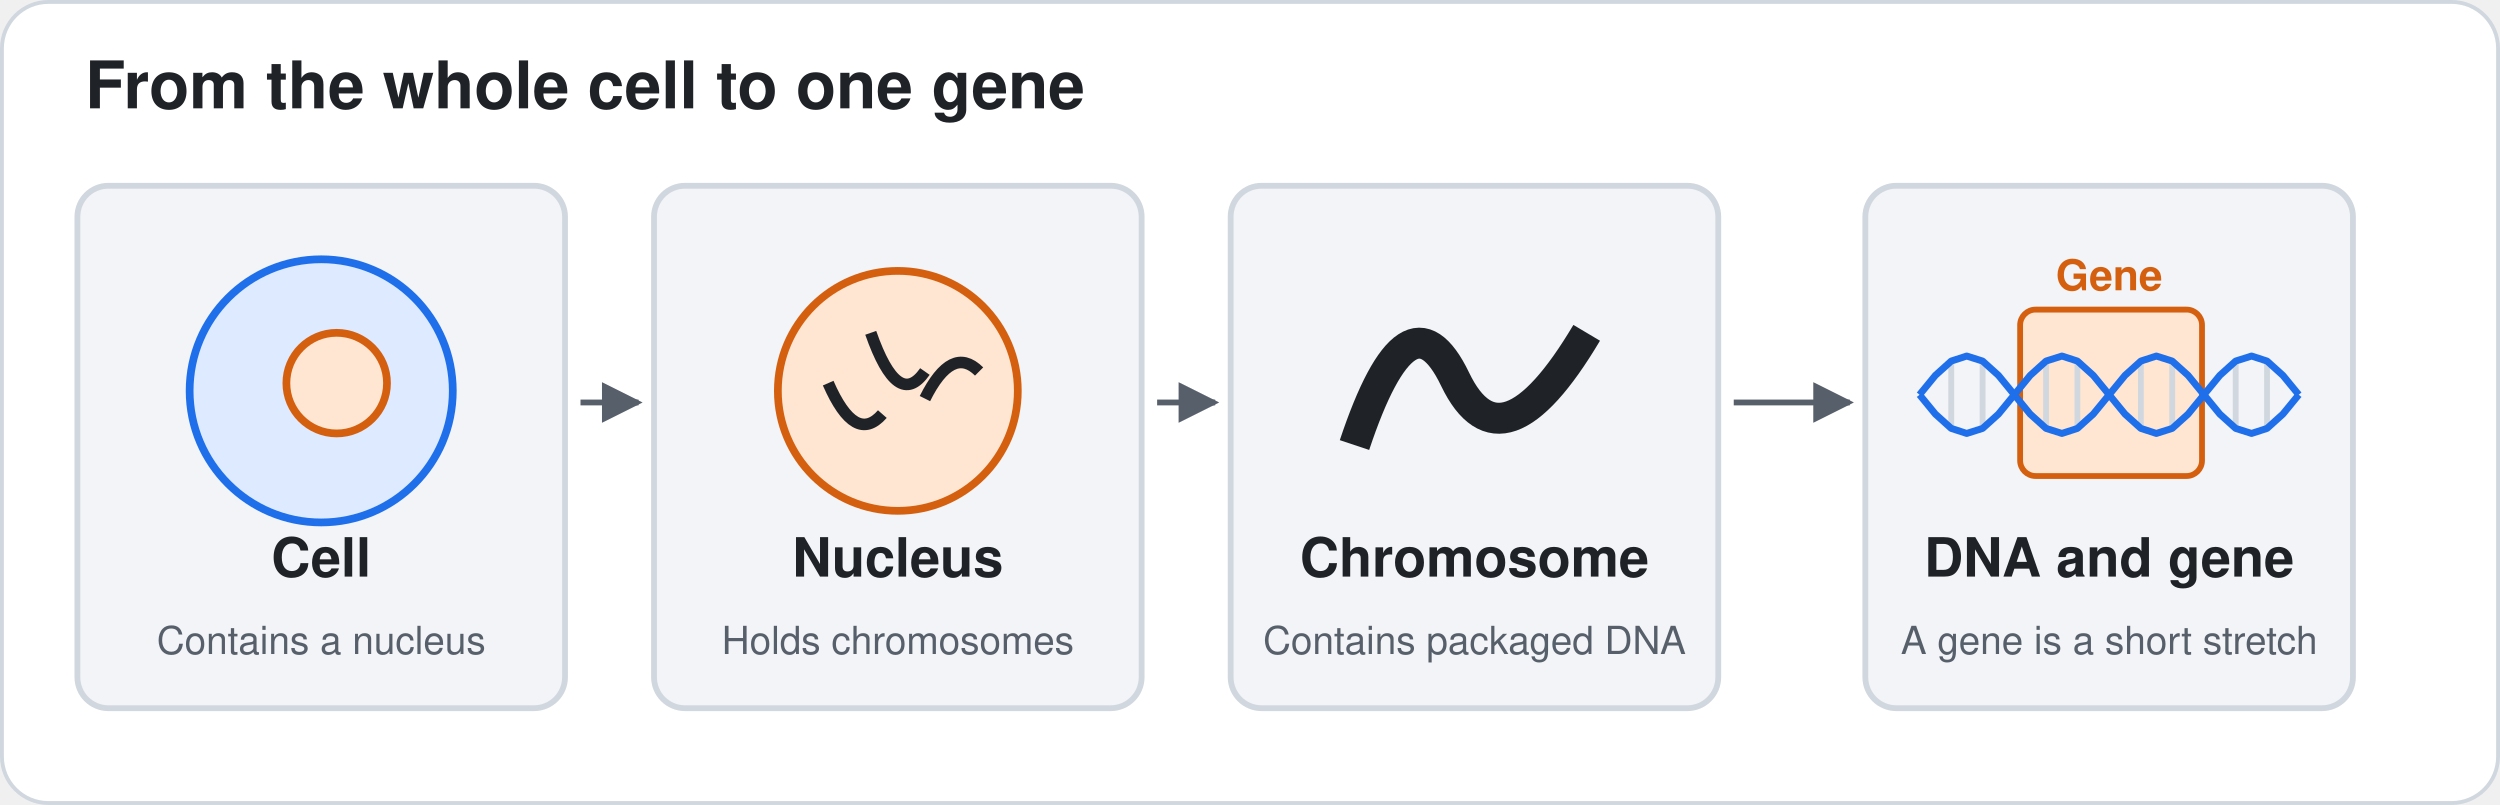
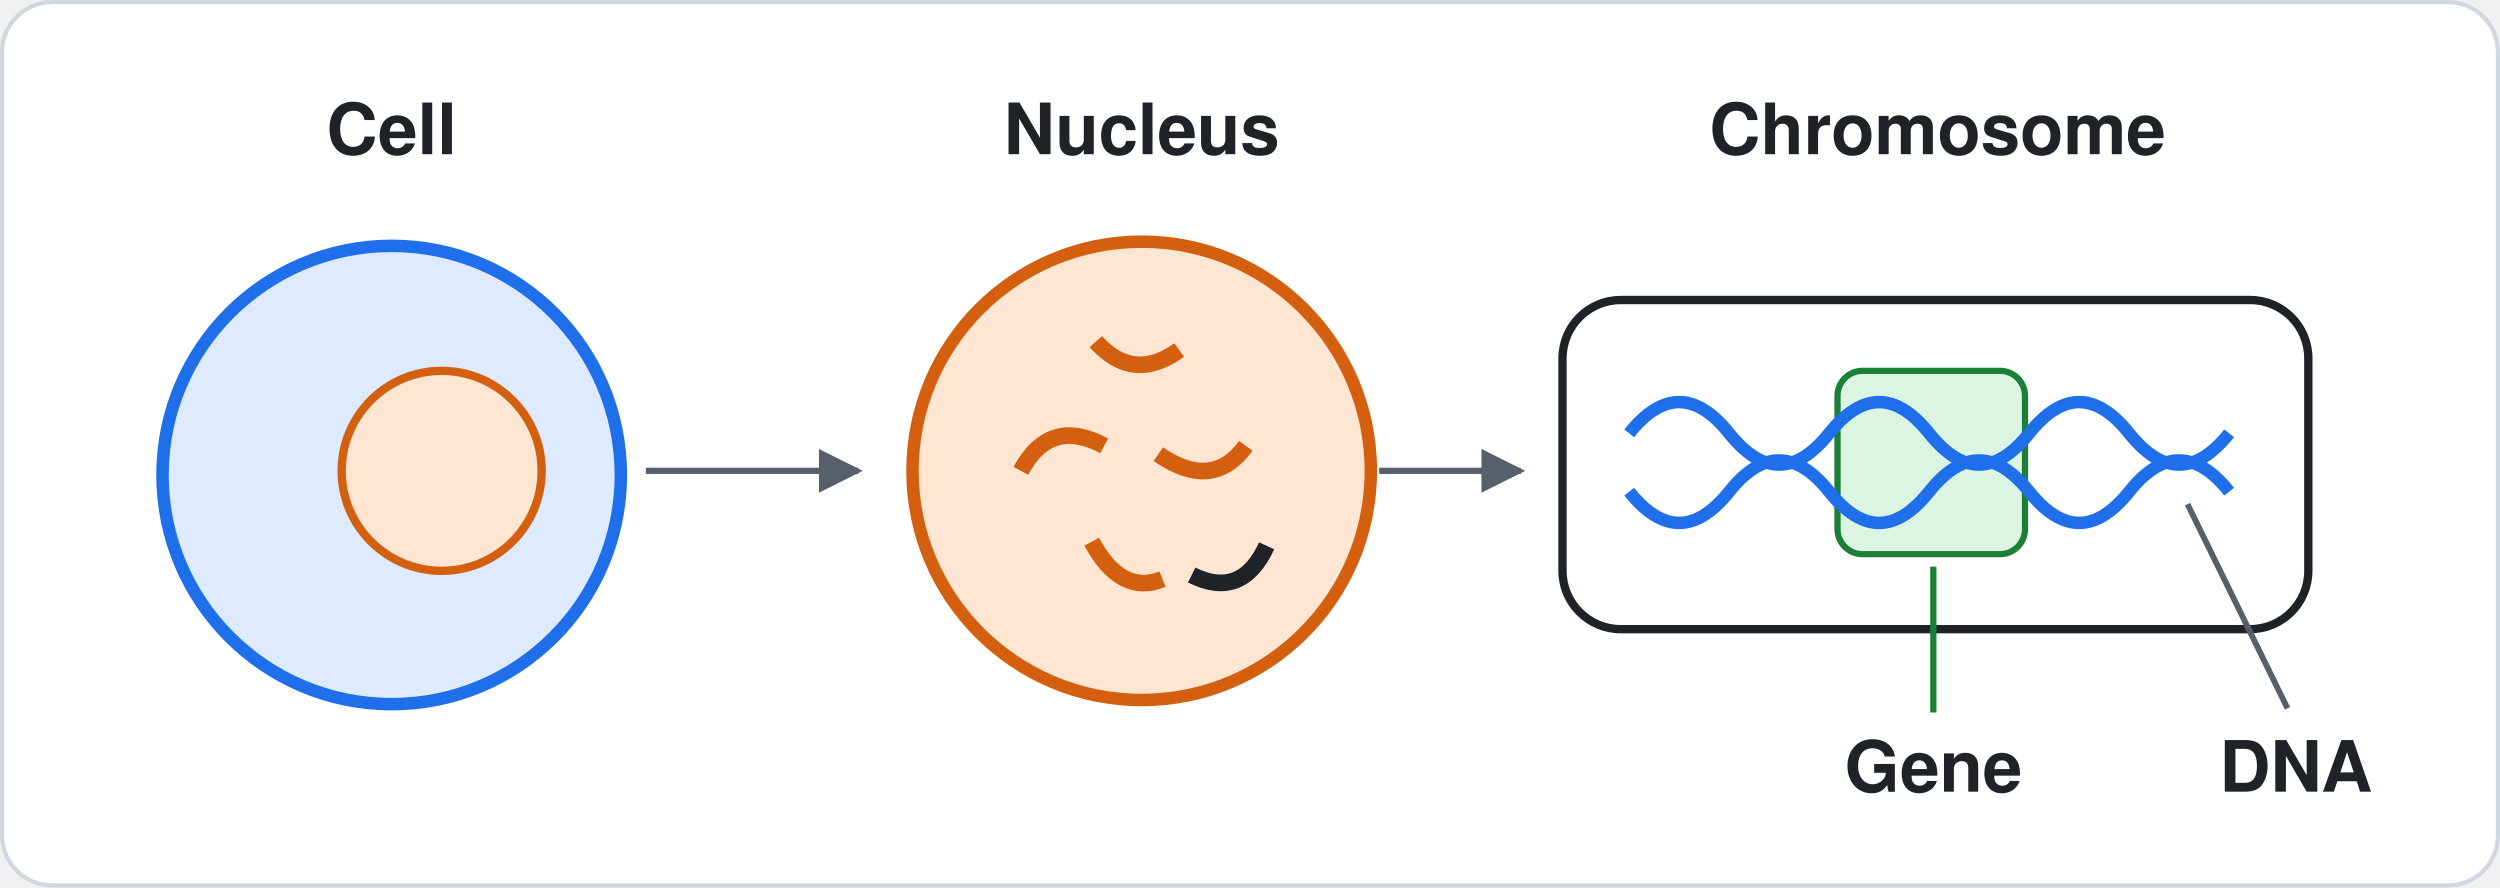
- <svg xmlns="http://www.w3.org/2000/svg" width="646" height="208" viewBox="0 0 646 208" role="img" font-family="-apple-system, 'Segoe UI', Helvetica, Arial, sans-serif">
+ <svg xmlns="http://www.w3.org/2000/svg" width="600" height="213" viewBox="0 0 600 213" role="img" font-family="-apple-system, 'Segoe UI', Helvetica, Arial, sans-serif">
  <defs>
    <marker id="arrow" viewBox="0 0 10 10" refX="9" refY="5" markerWidth="7" markerHeight="7" orient="auto-start-reverse">
      <path d="M0,0 L10,5 L0,10 z" fill="#57606a" />
    </marker>
  </defs>
-   <rect x="0.5" y="0.5" width="645" height="207" rx="12" fill="#ffffff" stroke="#d0d7de" />
-   <text x="22.0" y="28.0" font-size="17" fill="#1f2328" text-anchor="start" font-weight="bold">From the whole cell to one gene</text>
-   <rect x="20.0" y="48.0" width="126.0" height="135.0" rx="8" fill="#f2f4f7" stroke="#d0d7de" stroke-width="1.5" />
-   <text x="83.0" y="149.0" font-size="14" fill="#1f2328" text-anchor="middle" font-weight="bold">Cell</text>
-   <text x="83.0" y="169.0" font-size="10" fill="#57606a" text-anchor="middle" font-weight="normal">Contains a nucleus</text>
-   <rect x="169.0" y="48.0" width="126.0" height="135.0" rx="8" fill="#f2f4f7" stroke="#d0d7de" stroke-width="1.5" />
-   <text x="232.0" y="149.0" font-size="14" fill="#1f2328" text-anchor="middle" font-weight="bold">Nucleus</text>
-   <text x="232.0" y="169.0" font-size="10" fill="#57606a" text-anchor="middle" font-weight="normal">Holds chromosomes</text>
-   <rect x="318.0" y="48.0" width="126.0" height="135.0" rx="8" fill="#f2f4f7" stroke="#d0d7de" stroke-width="1.5" />
-   <text x="381.0" y="149.0" font-size="14" fill="#1f2328" text-anchor="middle" font-weight="bold">Chromosome</text>
-   <text x="381.0" y="169.0" font-size="10" fill="#57606a" text-anchor="middle" font-weight="normal">Contains packaged DNA</text>
-   <rect x="482.0" y="48.0" width="126.0" height="135.0" rx="8" fill="#f2f4f7" stroke="#d0d7de" stroke-width="1.5" />
-   <text x="545.0" y="149.0" font-size="14" fill="#1f2328" text-anchor="middle" font-weight="bold">DNA and gene</text>
-   <text x="545.0" y="169.0" font-size="10" fill="#57606a" text-anchor="middle" font-weight="normal">A gene is a short stretch</text>
-   <line x1="150.0" y1="104.0" x2="165.0" y2="104.0" stroke="#57606a" stroke-width="1.5" marker-end="url(#arrow)" />
-   <line x1="299.0" y1="104.0" x2="314.0" y2="104.0" stroke="#57606a" stroke-width="1.5" marker-end="url(#arrow)" />
-   <line x1="448.0" y1="104.0" x2="478.0" y2="104.0" stroke="#57606a" stroke-width="1.5" marker-end="url(#arrow)" />
-   <circle cx="83.0" cy="101.0" r="34.0" fill="#ddeaff" stroke="#1f6feb" stroke-width="2" />
-   <circle cx="87.0" cy="99.0" r="13.0" fill="#ffe6d2" stroke="#d4600f" stroke-width="2" />
-   <circle cx="232.0" cy="101.0" r="31.0" fill="#ffe6d2" stroke="#d4600f" stroke-width="2" />
-   <path d="M214,99 q7,16 14,8" fill="none" stroke="#1f2328" stroke-width="3" stroke-linejoin="round" />
-   <path d="M225,86 q7,20 14,10" fill="none" stroke="#1f2328" stroke-width="3" stroke-linejoin="round" />
-   <path d="M239,103 q7,-14 14,-7" fill="none" stroke="#1f2328" stroke-width="3" stroke-linejoin="round" />
-   <path d="M350,115 q14,-42 26,-17 t34,-12" fill="none" stroke="#1f2328" stroke-width="8" stroke-linejoin="round" />
-   <rect x="522.0" y="80.0" width="47.0" height="43.0" rx="4" fill="#ffe6d2" stroke="#d4600f" stroke-width="1.5" />
-   <line x1="496.0" y1="102.0" x2="496.0" y2="102.0" stroke="#d0d7de" stroke-width="1.5" />
-   <line x1="504.2" y1="93.3" x2="504.2" y2="110.7" stroke="#d0d7de" stroke-width="1.5" />
-   <line x1="512.3" y1="93.3" x2="512.3" y2="110.7" stroke="#d0d7de" stroke-width="1.5" />
-   <line x1="520.5" y1="102.0" x2="520.5" y2="102.0" stroke="#d0d7de" stroke-width="1.5" />
-   <line x1="528.7" y1="110.7" x2="528.7" y2="93.3" stroke="#d0d7de" stroke-width="1.5" />
-   <line x1="536.8" y1="110.7" x2="536.8" y2="93.3" stroke="#d0d7de" stroke-width="1.5" />
-   <line x1="545.0" y1="102.0" x2="545.0" y2="102.0" stroke="#d0d7de" stroke-width="1.5" />
-   <line x1="553.2" y1="93.3" x2="553.2" y2="110.7" stroke="#d0d7de" stroke-width="1.5" />
-   <line x1="561.3" y1="93.3" x2="561.3" y2="110.7" stroke="#d0d7de" stroke-width="1.5" />
-   <line x1="569.5" y1="102.0" x2="569.5" y2="102.0" stroke="#d0d7de" stroke-width="1.5" />
-   <line x1="577.7" y1="110.7" x2="577.7" y2="93.3" stroke="#d0d7de" stroke-width="1.5" />
-   <line x1="585.8" y1="110.7" x2="585.8" y2="93.3" stroke="#d0d7de" stroke-width="1.5" />
-   <line x1="594.0" y1="102.0" x2="594.0" y2="102.0" stroke="#d0d7de" stroke-width="1.5" />
-   <path d="M496.0,102.0 500.1,107.0 504.2,110.7 508.2,112.0 512.3,110.7 516.4,107.0 520.5,102.0 524.6,97.0 528.7,93.3 532.8,92.0 536.8,93.3 540.9,97.0 545.0,102.0 549.1,107.0 553.2,110.7 557.2,112.0 561.3,110.7 565.4,107.0 569.5,102.0 573.6,97.0 577.7,93.3 581.8,92.0 585.8,93.3 589.9,97.0 594.0,102.0" fill="none" stroke="#1f6feb" stroke-width="1.8" stroke-linejoin="round" />
-   <path d="M496.0,102.0 500.1,97.0 504.2,93.3 508.2,92.0 512.3,93.3 516.4,97.0 520.5,102.0 524.6,107.0 528.7,110.7 532.8,112.0 536.8,110.7 540.9,107.0 545.0,102.0 549.1,97.0 553.2,93.3 557.2,92.0 561.3,93.3 565.4,97.0 569.5,102.0 573.6,107.0 577.7,110.7 581.8,112.0 585.8,110.7 589.9,107.0 594.0,102.0" fill="none" stroke="#1f6feb" stroke-width="1.8" stroke-linejoin="round" />
-   <text x="545.0" y="75.0" font-size="11" fill="#d4600f" text-anchor="middle" font-weight="bold">Gene</text>
+   <rect x="0.5" y="0.5" width="599" height="212" rx="12" fill="#ffffff" stroke="#d0d7de" />
+   <text x="94.0" y="37.0" font-size="17" fill="#1f2328" text-anchor="middle" font-weight="bold">Cell</text>
+   <text x="274.0" y="37.0" font-size="17" fill="#1f2328" text-anchor="middle" font-weight="bold">Nucleus</text>
+   <text x="465.0" y="37.0" font-size="17" fill="#1f2328" text-anchor="middle" font-weight="bold">Chromosome</text>
+   <circle cx="94.0" cy="114.0" r="55.0" fill="#ddeaff" stroke="#1f6feb" stroke-width="3" />
+   <circle cx="106.0" cy="113.0" r="24.0" fill="#ffe6d2" stroke="#d4600f" stroke-width="2" />
+   <circle cx="274.0" cy="113.0" r="55.0" fill="#ffe6d2" stroke="#d4600f" stroke-width="3" />
+   <path d="M245 113 q7 -13 20 -6 M263 82 q9 10 20 2 M278 109 q13 9 21 -2 M262 130 q7 13 17 9" fill="none" stroke="#d4600f" stroke-width="4" stroke-linejoin="round" />
+   <path d="M286 138 q12 6 18 -7" fill="none" stroke="#1f2328" stroke-width="4" stroke-linejoin="round" />
+   <line x1="155.0" y1="113.0" x2="206.0" y2="113.0" stroke="#57606a" stroke-width="1.5" marker-end="url(#arrow)" />
+   <line x1="331.0" y1="113.0" x2="365.0" y2="113.0" stroke="#57606a" stroke-width="1.5" marker-end="url(#arrow)" />
+   <rect x="375.0" y="72.0" width="179.0" height="79.0" rx="14" fill="#fff" stroke="#1f2328" stroke-width="2" />
+   <rect x="441.0" y="89.0" width="45.0" height="44.0" rx="6" fill="#dcf5e3" stroke="#1a7f37" stroke-width="1.5" />
+   <path d="M391 104 q12 -15 24 0 t24 0 t24 0 t24 0 t24 0 t24 0" fill="none" stroke="#1f6feb" stroke-width="3" stroke-linejoin="round" />
+   <path d="M391 118 q12 15 24 0 t24 0 t24 0 t24 0 t24 0 t24 0" fill="none" stroke="#1f6feb" stroke-width="3" stroke-linejoin="round" />
+   <line x1="464.0" y1="136.0" x2="464.0" y2="171.0" stroke="#1a7f37" stroke-width="1.5" />
+   <text x="464.0" y="190.0" font-size="17" fill="#1f2328" text-anchor="middle" font-weight="bold">Gene</text>
+   <line x1="525.0" y1="121.0" x2="549.0" y2="170.0" stroke="#57606a" stroke-width="1.4" />
+   <text x="551.0" y="190.0" font-size="17" fill="#1f2328" text-anchor="middle" font-weight="bold">DNA</text>
</svg>
